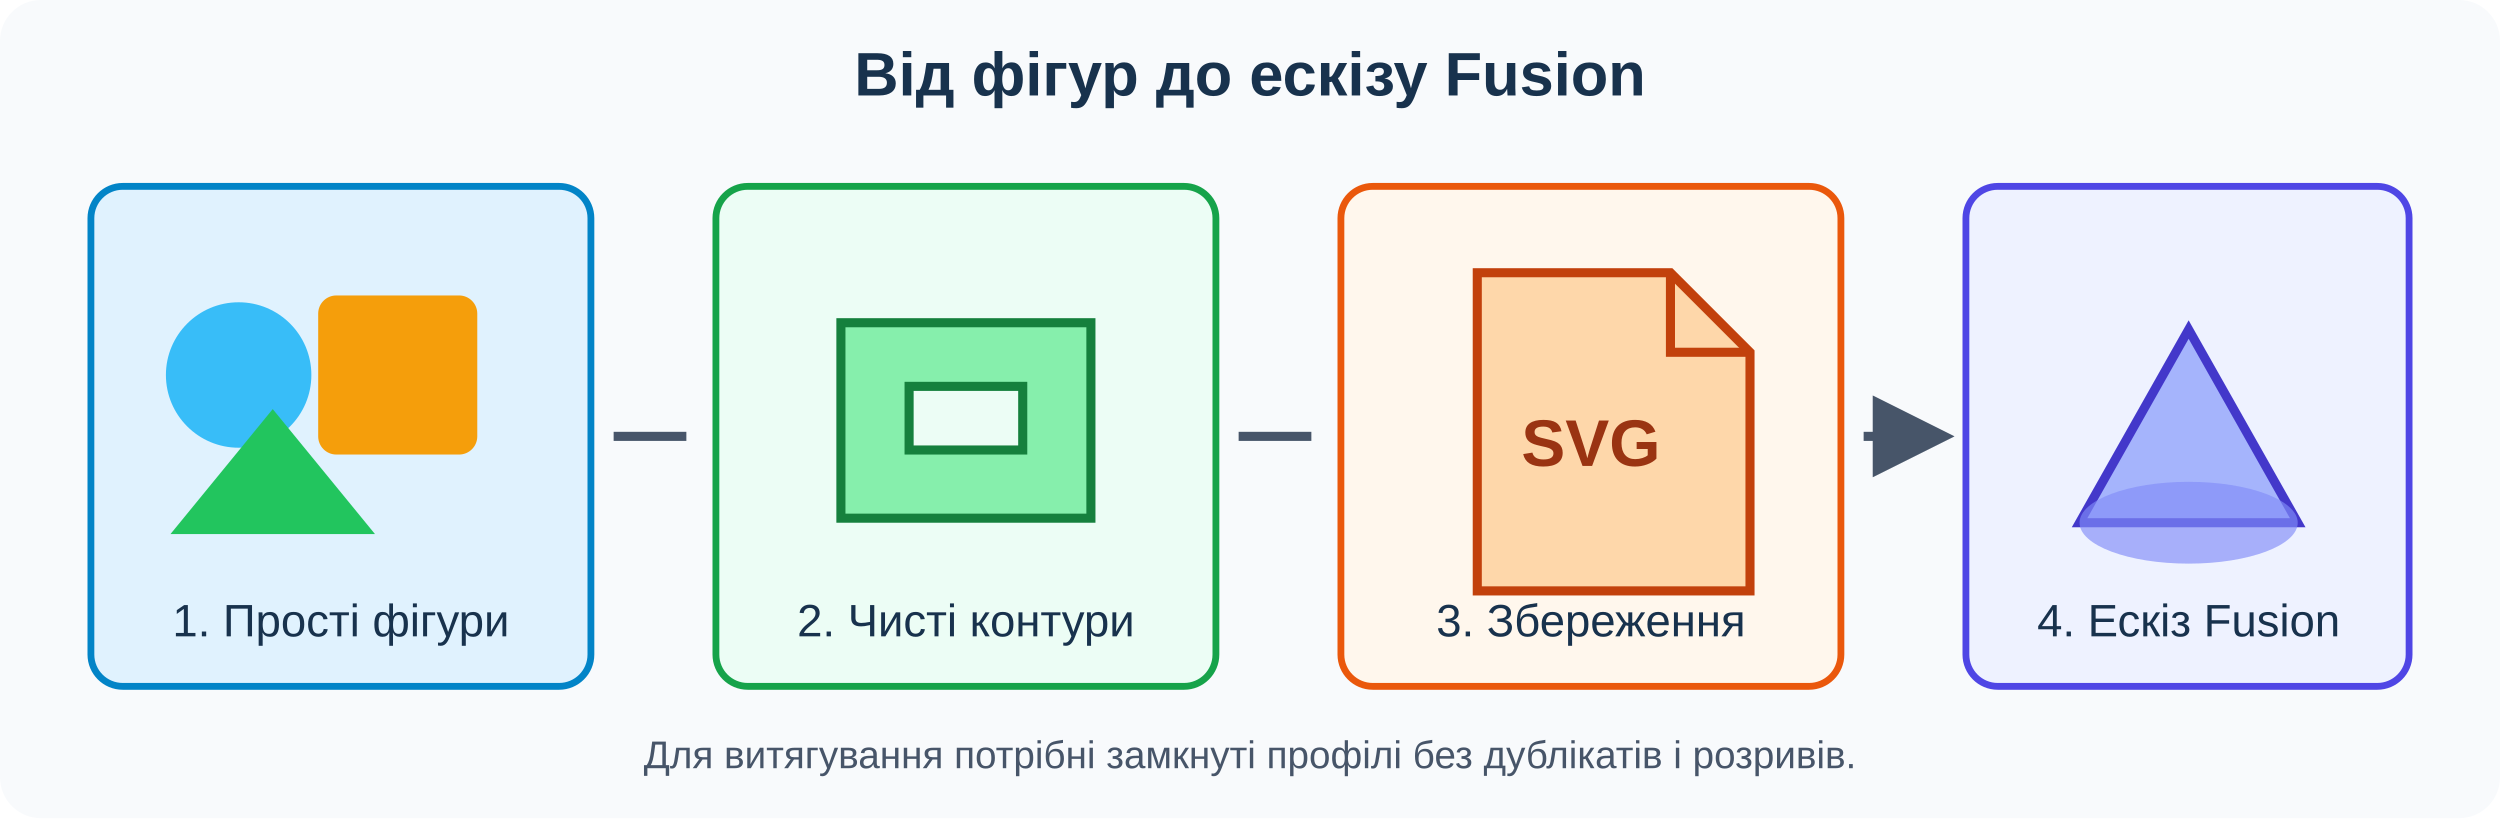
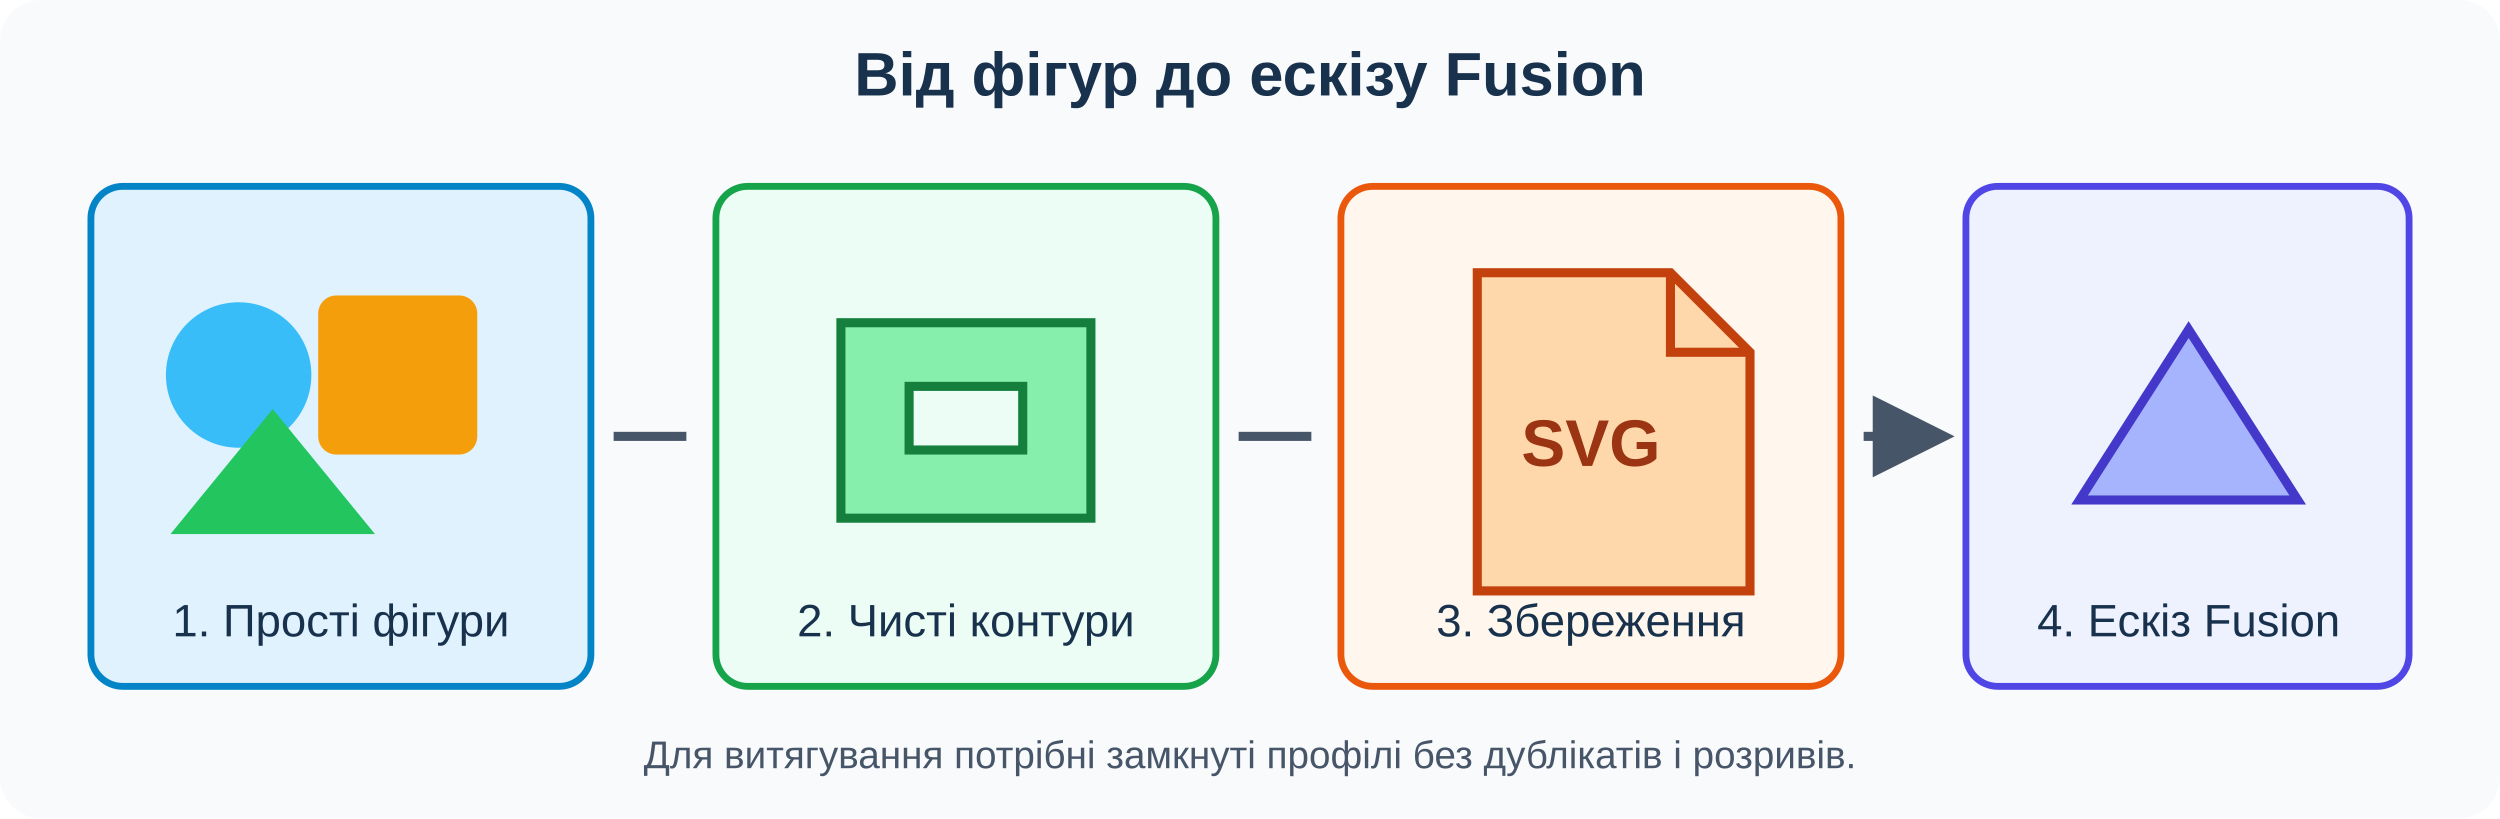
<svg xmlns="http://www.w3.org/2000/svg" viewBox="0 0 1100 360" role="img" aria-labelledby="title desc">
  <defs>
    <marker id="a" markerWidth="9" markerHeight="9" refX="7" refY="4.5" orient="auto">
      <path d="M0 0L9 4.5L0 9Z" fill="#475569" />
    </marker>
  </defs>
  <rect width="1100" height="360" rx="18" fill="#f8fafc" />
  <text x="550" y="42" text-anchor="middle" font-family="Arial, sans-serif" font-size="27" font-weight="700" fill="#18324d">Від фігур до ескізу Fusion</text>
  <g font-family="Arial, sans-serif" text-anchor="middle">
    <rect x="40" y="82" width="220" height="220" rx="14" fill="#e0f2fe" stroke="#0284c7" stroke-width="3" />
    <circle cx="105" cy="165" r="32" fill="#38bdf8" />
    <rect x="140" y="130" width="70" height="70" rx="8" fill="#f59e0b" />
    <path d="M75 235l45-55 45 55z" fill="#22c55e" />
-     <text x="150" y="280" font-size="20" fill="#18324d">1. Прості фігури</text>
+     <text x="150" y="280" text-anchor="middle" font-size="20" fill="#18324d">1. Прості фігури</text>
    <rect x="315" y="82" width="220" height="220" rx="14" fill="#ecfdf5" stroke="#16a34a" stroke-width="3" />
    <path d="M370 228V142h110v86zM400 198v-28h50v28z" fill="#86efac" fill-rule="evenodd" stroke="#15803d" stroke-width="4" />
-     <text x="425" y="280" font-size="20" fill="#18324d">2. Чисті контури</text>
+     <text x="425" y="280" text-anchor="middle" font-size="20" fill="#18324d">2. Чисті контури</text>
    <rect x="590" y="82" width="220" height="220" rx="14" fill="#fff7ed" stroke="#ea580c" stroke-width="3" />
    <path d="M650 120h85l35 35v105H650z" fill="#fed7aa" stroke="#c2410c" stroke-width="4" />
    <path d="M735 120v35h35" fill="none" stroke="#c2410c" stroke-width="4" />
    <text x="700" y="205" font-size="29" font-weight="700" fill="#9a3412">SVG</text>
-     <text x="700" y="280" font-size="20" fill="#18324d">3. Збереження</text>
+     <text x="700" y="280" text-anchor="middle" font-size="20" fill="#18324d">3. Збереження</text>
    <rect x="865" y="82" width="195" height="220" rx="14" fill="#eef2ff" stroke="#4f46e5" stroke-width="3" />
-     <path d="M915 230l48-85 48 85z" fill="#a5b4fc" stroke="#4338ca" stroke-width="4" />
-     <ellipse cx="963" cy="230" rx="48" ry="18" fill="#818cf8" opacity=".65" />
-     <text x="963" y="280" font-size="20" fill="#18324d">4. Ескіз Fusion</text>
+     <path d="M915 220l48-75 48 75z" fill="#a5b4fc" stroke="#4338ca" stroke-width="4" />
+     <text x="963" y="280" text-anchor="middle" font-size="20" fill="#18324d">4. Ескіз Fusion</text>
  </g>
  <path d="M270 192h32M545 192h32M820 192h32" stroke="#475569" stroke-width="4" marker-end="url(#a)" />
  <text x="550" y="338" text-anchor="middle" font-family="Arial, sans-serif" font-size="17" fill="#475569">Для витягування потрібні замкнуті профілі без дублікатів і розривів.</text>
</svg>
